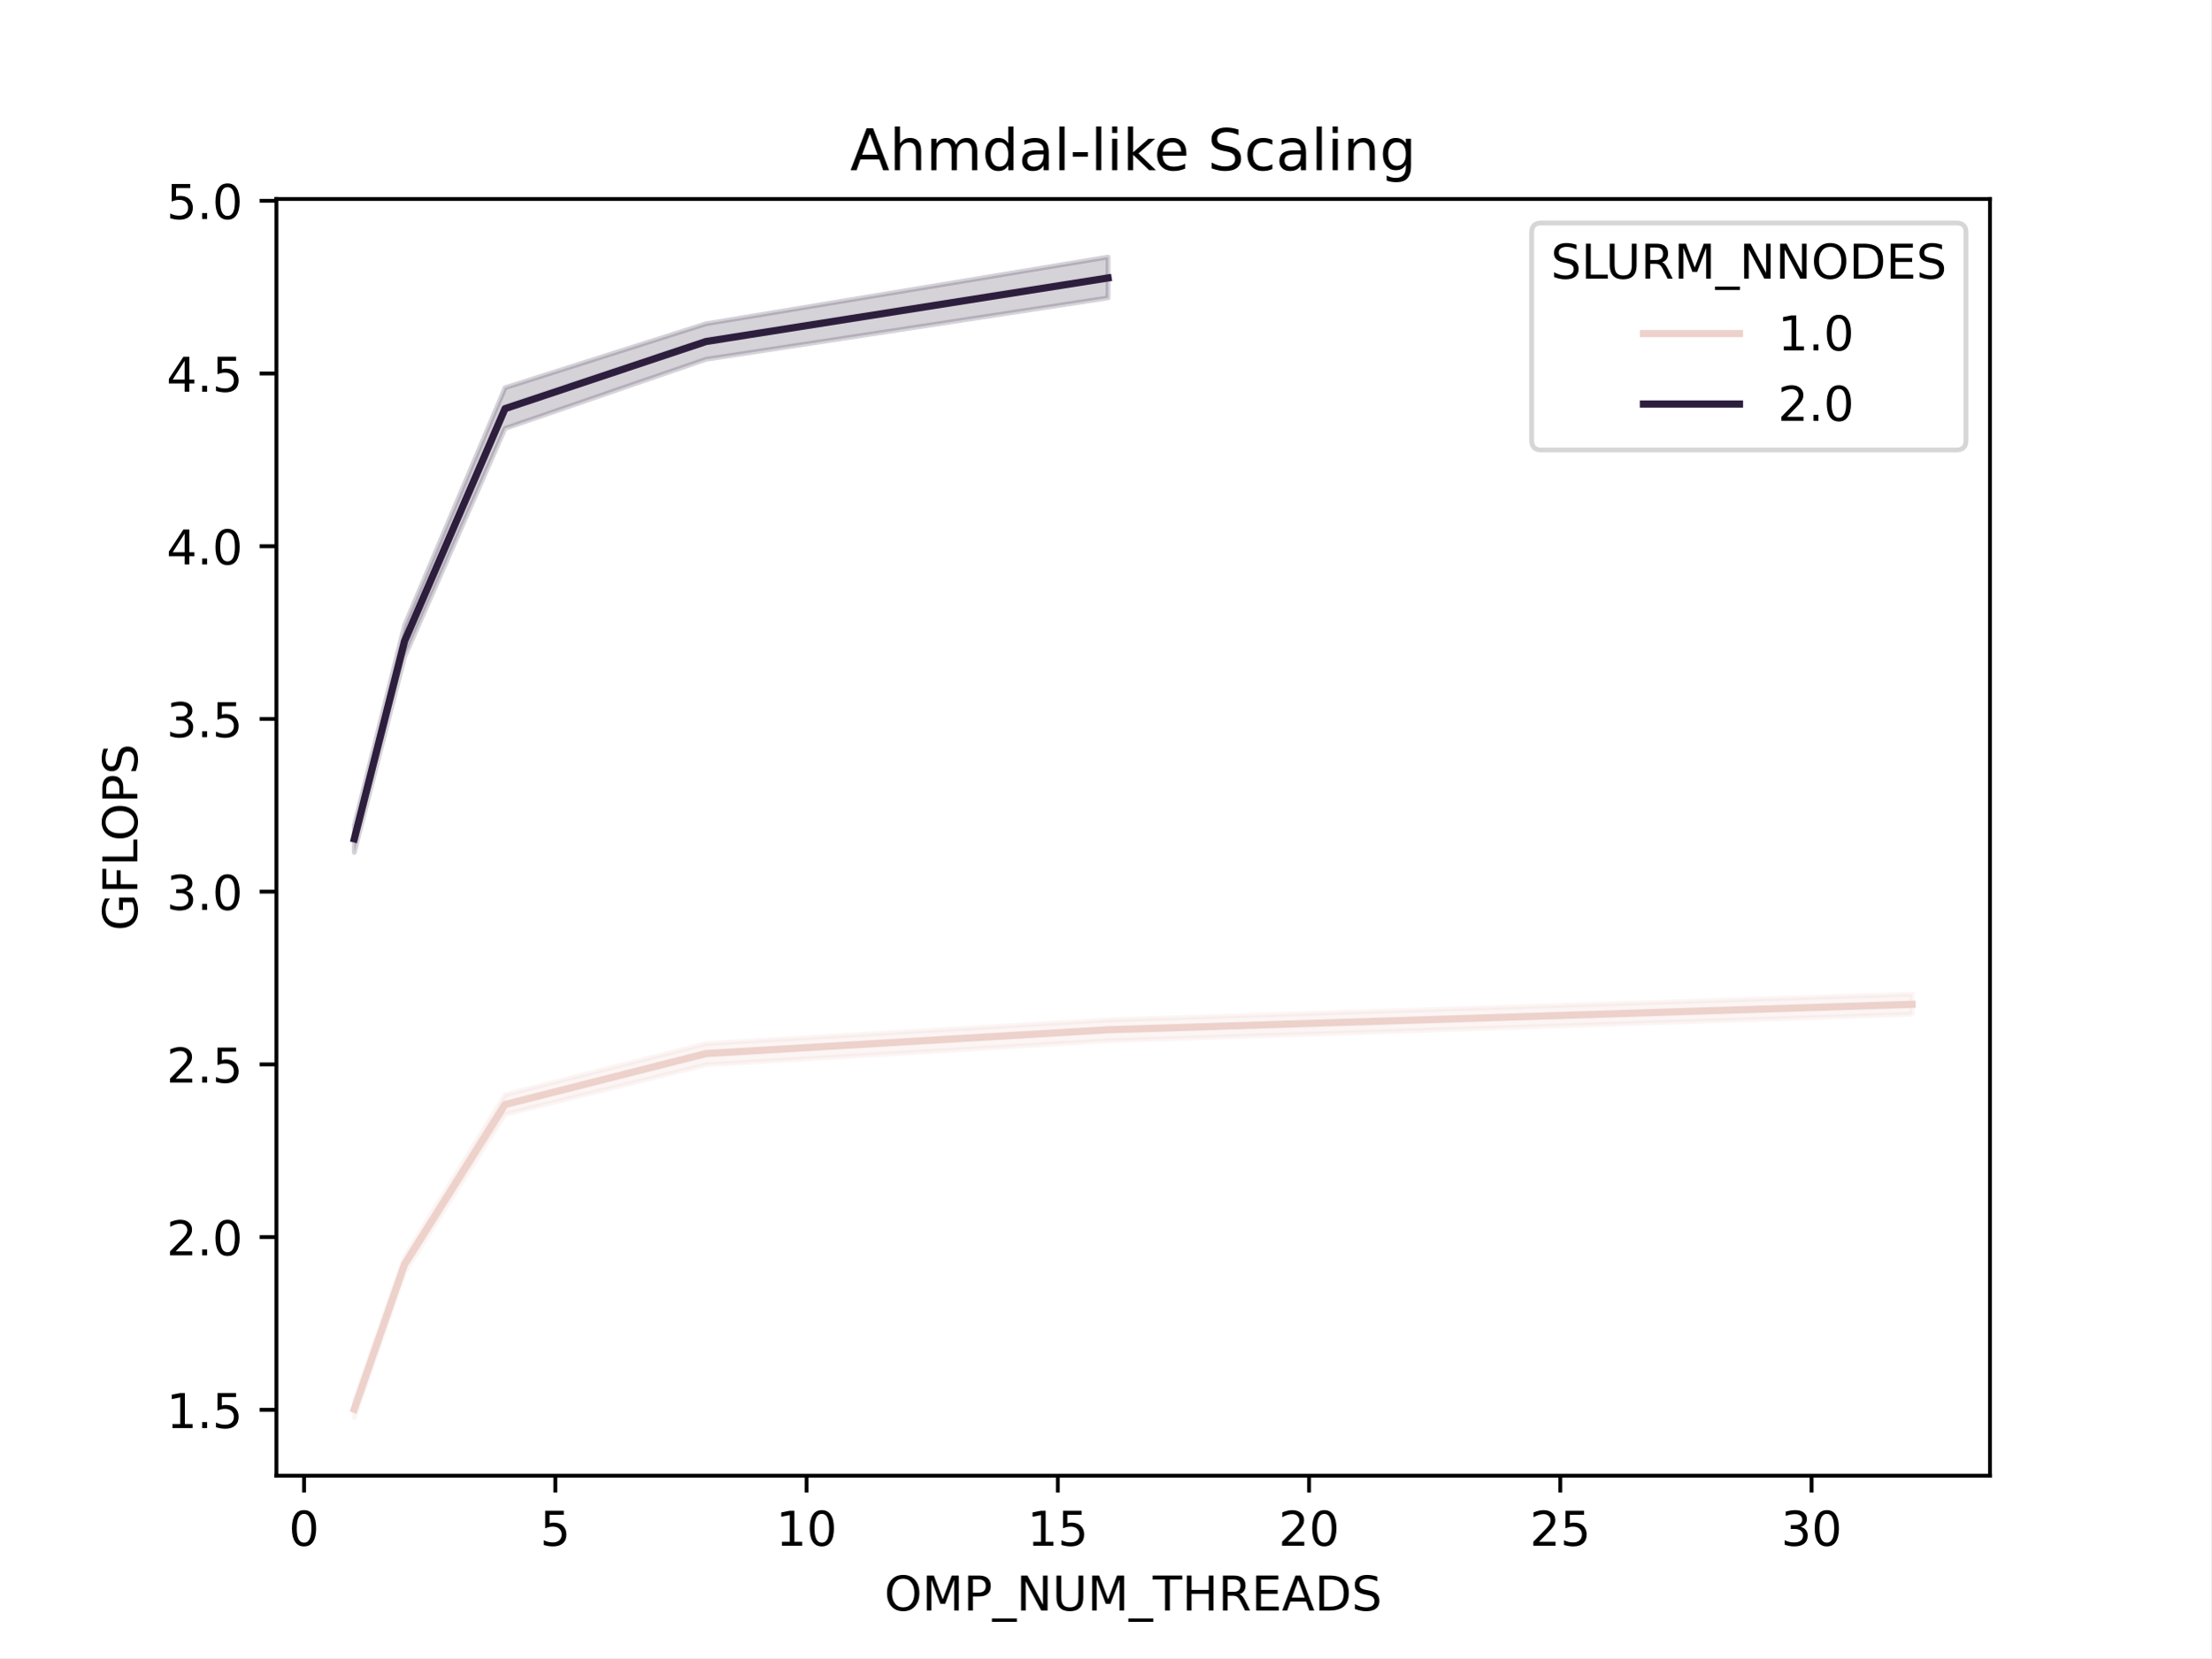
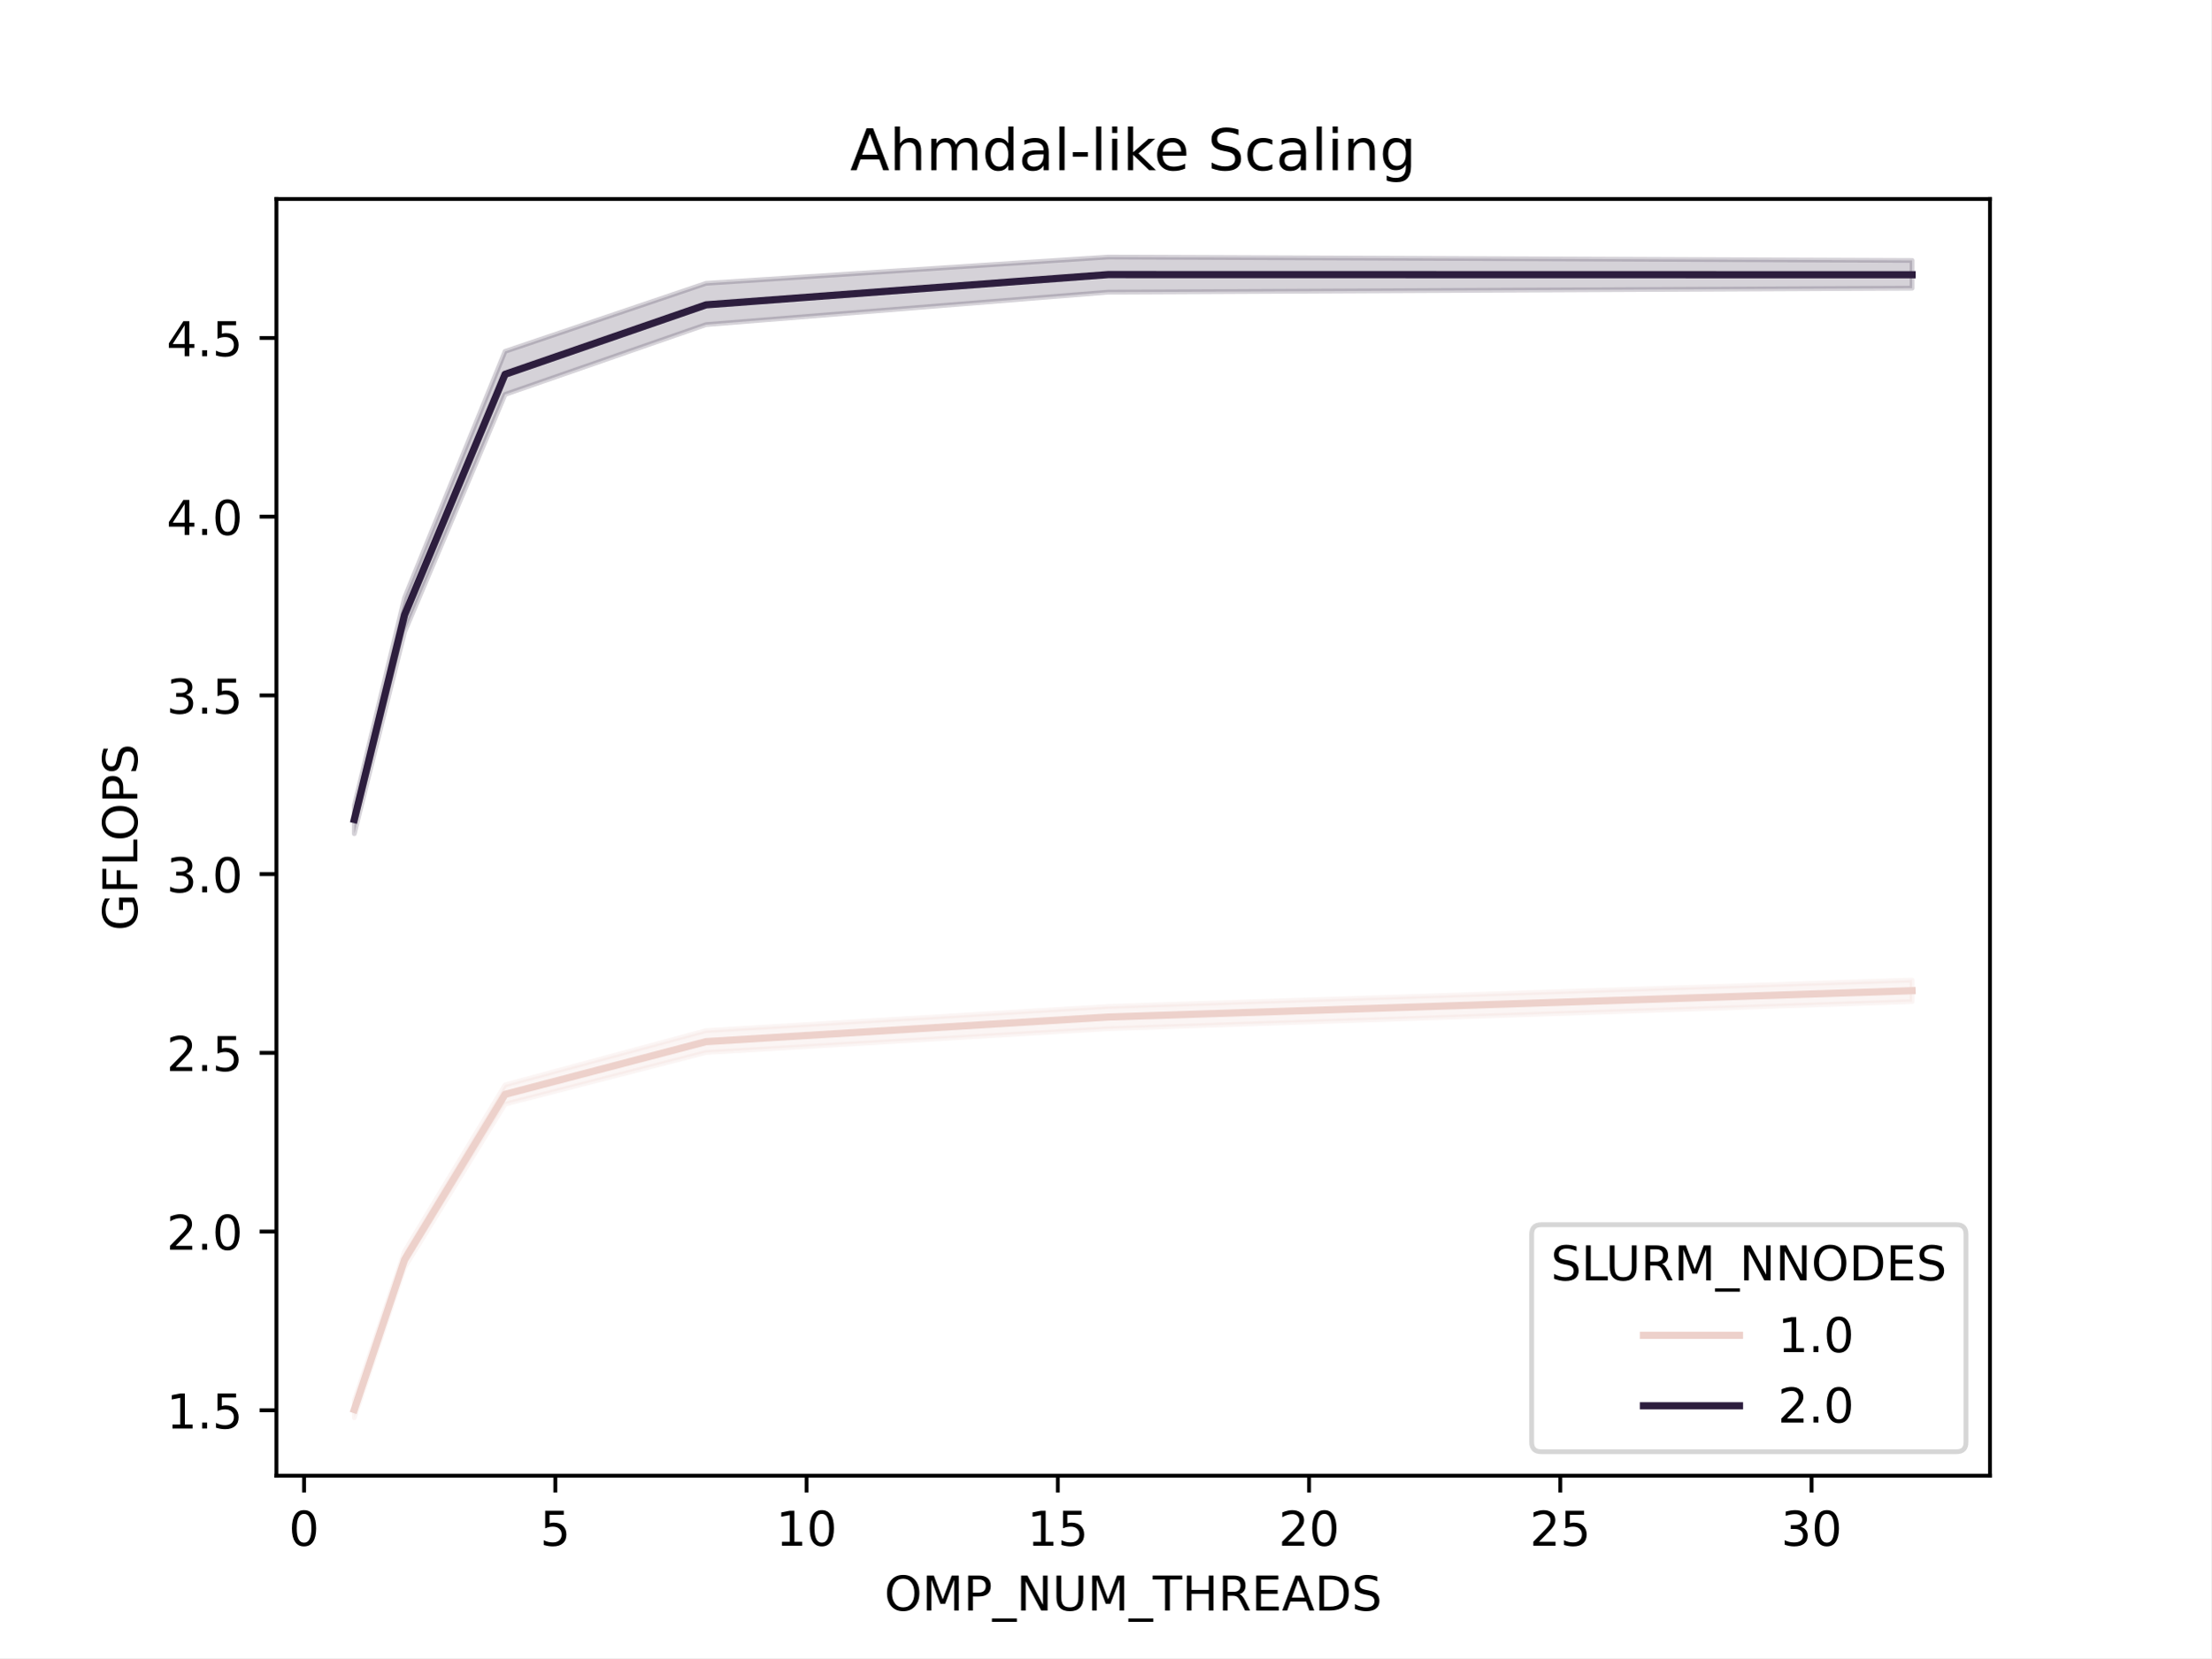
<svg xmlns="http://www.w3.org/2000/svg" xmlns:xlink="http://www.w3.org/1999/xlink" width="460.8pt" height="345.6pt" viewBox="0 0 460.8 345.6" version="1.1">
  <defs>
    <style type="text/css">*{stroke-linejoin: round; stroke-linecap: butt}</style>
  </defs>
  <g id="figure_1">
    <g id="patch_1">
      <path d="M 0 345.6  L 460.8 345.6  L 460.8 0  L 0 0  z " style="fill: #ffffff" />
    </g>
    <g id="axes_1">
      <g id="patch_2">
        <path d="M 57.6 307.584  L 414.72 307.584  L 414.72 41.472  L 57.6 41.472  z " style="fill: #ffffff" />
      </g>
      <g id="PolyCollection_1">
        <defs>
-           <path id="m899eca5a70" d="M 73.833 -53.601  L 73.833 -50.112  L 84.305 -80.397  L 105.251 -113.325  L 147.142 -123.666  L 230.924 -128.673  L 398.487 -134.194  L 398.487 -138.377  L 398.487 -138.377  L 230.924 -133.016  L 147.142 -128.08  L 105.251 -117.434  L 84.305 -83.594  L 73.833 -53.601  z " style="stroke: #edd1cb; stroke-opacity: 0.2" />
+           <path id="m6d33f1a824" d="M 73.833 -53.734  L 73.833 -50.112  L 84.305 -81.391  L 105.251 -115.458  L 147.142 -126.229  L 230.924 -131.183  L 398.487 -136.83  L 398.487 -141.32  L 398.487 -141.32  L 230.924 -135.814  L 147.142 -130.786  L 105.251 -119.469  L 84.305 -84.785  L 73.833 -53.734  z " style="stroke: #edd1cb; stroke-opacity: 0.2" />
        </defs>
-         <g clip-path="url(#p59a9de5981)">
-           <use xlink:href="#m899eca5a70" x="0" y="345.6" style="fill: #edd1cb; fill-opacity: 0.2; stroke: #edd1cb; stroke-opacity: 0.2" />
+         <g clip-path="url(#p20a3431b36)">
+           <use xlink:href="#m6d33f1a824" x="0" y="345.6" style="fill: #edd1cb; fill-opacity: 0.2; stroke: #edd1cb; stroke-opacity: 0.2" />
        </g>
      </g>
      <g id="PolyCollection_2">
        <defs>
-           <path id="m55e31fa6a4" d="M 73.833 -173.578  L 73.833 -167.914  L 84.305 -208.643  L 105.251 -256.308  L 147.142 -270.722  L 230.924 -283.521  L 230.924 -292.032  L 230.924 -292.032  L 147.142 -278.128  L 105.251 -264.792  L 84.305 -215.279  L 73.833 -173.578  z " style="stroke: #2d1e3e; stroke-opacity: 0.2" />
+           <path id="me2ba6544bd" d="M 73.833 -177.681  L 73.833 -171.823  L 84.305 -213.86  L 105.251 -263.394  L 147.142 -277.951  L 230.924 -284.713  L 398.487 -285.539  L 398.487 -291.321  L 398.487 -291.321  L 230.924 -292.032  L 147.142 -286.554  L 105.251 -272.369  L 84.305 -221.007  L 73.833 -177.681  z " style="stroke: #2d1e3e; stroke-opacity: 0.2" />
        </defs>
-         <g clip-path="url(#p59a9de5981)">
-           <use xlink:href="#m55e31fa6a4" x="0" y="345.6" style="fill: #2d1e3e; fill-opacity: 0.2; stroke: #2d1e3e; stroke-opacity: 0.2" />
+         <g clip-path="url(#p20a3431b36)">
+           <use xlink:href="#me2ba6544bd" x="0" y="345.6" style="fill: #2d1e3e; fill-opacity: 0.2; stroke: #2d1e3e; stroke-opacity: 0.2" />
        </g>
      </g>
      <g id="matplotlib.axis_1">
        <g id="xtick_1">
          <g id="line2d_1">
            <defs>
-               <path id="mcaa4f7afcf" d="M 0 0  L 0 3.5  " style="stroke: #000000; stroke-width: 0.8" />
+               <path id="m725adbb4b9" d="M 0 0  L 0 3.5  " style="stroke: #000000; stroke-width: 0.8" />
            </defs>
            <g>
-               <use xlink:href="#mcaa4f7afcf" x="63.36" y="307.584" style="stroke: #000000; stroke-width: 0.8" />
+               <use xlink:href="#m725adbb4b9" x="63.36" y="307.584" style="stroke: #000000; stroke-width: 0.8" />
            </g>
          </g>
          <g id="text_1">
            <g transform="translate(60.17875 322.1824)scale(0.1 -0.1)">
              <defs>
                <path id="DejaVuSans-30" d="M 2034 4250  Q 1547 4250 1301 3770  Q 1056 3291 1056 2328  Q 1056 1369 1301 889  Q 1547 409 2034 409  Q 2525 409 2770 889  Q 3016 1369 3016 2328  Q 3016 3291 2770 3770  Q 2525 4250 2034 4250  z M 2034 4750  Q 2819 4750 3233 4129  Q 3647 3509 3647 2328  Q 3647 1150 3233 529  Q 2819 -91 2034 -91  Q 1250 -91 836 529  Q 422 1150 422 2328  Q 422 3509 836 4129  Q 1250 4750 2034 4750  z " transform="scale(0.015625)" />
              </defs>
              <use xlink:href="#DejaVuSans-30" />
            </g>
          </g>
        </g>
        <g id="xtick_2">
          <g id="line2d_2">
            <g>
-               <use xlink:href="#mcaa4f7afcf" x="115.724" y="307.584" style="stroke: #000000; stroke-width: 0.8" />
+               <use xlink:href="#m725adbb4b9" x="115.724" y="307.584" style="stroke: #000000; stroke-width: 0.8" />
            </g>
          </g>
          <g id="text_2">
            <g transform="translate(112.5424 322.1824)scale(0.1 -0.1)">
              <defs>
                <path id="DejaVuSans-35" d="M 691 4666  L 3169 4666  L 3169 4134  L 1269 4134  L 1269 2991  Q 1406 3038 1543 3061  Q 1681 3084 1819 3084  Q 2600 3084 3056 2656  Q 3513 2228 3513 1497  Q 3513 744 3044 326  Q 2575 -91 1722 -91  Q 1428 -91 1123 -41  Q 819 9 494 109  L 494 744  Q 775 591 1075 516  Q 1375 441 1709 441  Q 2250 441 2565 725  Q 2881 1009 2881 1497  Q 2881 1984 2565 2268  Q 2250 2553 1709 2553  Q 1456 2553 1204 2497  Q 953 2441 691 2322  L 691 4666  z " transform="scale(0.015625)" />
              </defs>
              <use xlink:href="#DejaVuSans-35" />
            </g>
          </g>
        </g>
        <g id="xtick_3">
          <g id="line2d_3">
            <g>
-               <use xlink:href="#mcaa4f7afcf" x="168.087" y="307.584" style="stroke: #000000; stroke-width: 0.8" />
+               <use xlink:href="#m725adbb4b9" x="168.087" y="307.584" style="stroke: #000000; stroke-width: 0.8" />
            </g>
          </g>
          <g id="text_3">
            <g transform="translate(161.7248 322.1824)scale(0.1 -0.1)">
              <defs>
                <path id="DejaVuSans-31" d="M 794 531  L 1825 531  L 1825 4091  L 703 3866  L 703 4441  L 1819 4666  L 2450 4666  L 2450 531  L 3481 531  L 3481 0  L 794 0  L 794 531  z " transform="scale(0.015625)" />
              </defs>
              <use xlink:href="#DejaVuSans-31" />
              <use xlink:href="#DejaVuSans-30" x="63.623" />
            </g>
          </g>
        </g>
        <g id="xtick_4">
          <g id="line2d_4">
            <g>
-               <use xlink:href="#mcaa4f7afcf" x="220.451" y="307.584" style="stroke: #000000; stroke-width: 0.8" />
+               <use xlink:href="#m725adbb4b9" x="220.451" y="307.584" style="stroke: #000000; stroke-width: 0.8" />
            </g>
          </g>
          <g id="text_4">
            <g transform="translate(214.0884 322.1824)scale(0.1 -0.1)">
              <use xlink:href="#DejaVuSans-31" />
              <use xlink:href="#DejaVuSans-35" x="63.623" />
            </g>
          </g>
        </g>
        <g id="xtick_5">
          <g id="line2d_5">
            <g>
-               <use xlink:href="#mcaa4f7afcf" x="272.815" y="307.584" style="stroke: #000000; stroke-width: 0.8" />
+               <use xlink:href="#m725adbb4b9" x="272.815" y="307.584" style="stroke: #000000; stroke-width: 0.8" />
            </g>
          </g>
          <g id="text_5">
            <g transform="translate(266.452 322.1824)scale(0.1 -0.1)">
              <defs>
                <path id="DejaVuSans-32" d="M 1228 531  L 3431 531  L 3431 0  L 469 0  L 469 531  Q 828 903 1448 1529  Q 2069 2156 2228 2338  Q 2531 2678 2651 2914  Q 2772 3150 2772 3378  Q 2772 3750 2511 3984  Q 2250 4219 1831 4219  Q 1534 4219 1204 4116  Q 875 4013 500 3803  L 500 4441  Q 881 4594 1212 4672  Q 1544 4750 1819 4750  Q 2544 4750 2975 4387  Q 3406 4025 3406 3419  Q 3406 3131 3298 2873  Q 3191 2616 2906 2266  Q 2828 2175 2409 1742  Q 1991 1309 1228 531  z " transform="scale(0.015625)" />
              </defs>
              <use xlink:href="#DejaVuSans-32" />
              <use xlink:href="#DejaVuSans-30" x="63.623" />
            </g>
          </g>
        </g>
        <g id="xtick_6">
          <g id="line2d_6">
            <g>
-               <use xlink:href="#mcaa4f7afcf" x="325.178" y="307.584" style="stroke: #000000; stroke-width: 0.8" />
+               <use xlink:href="#m725adbb4b9" x="325.178" y="307.584" style="stroke: #000000; stroke-width: 0.8" />
            </g>
          </g>
          <g id="text_6">
            <g transform="translate(318.8157 322.1824)scale(0.1 -0.1)">
              <use xlink:href="#DejaVuSans-32" />
              <use xlink:href="#DejaVuSans-35" x="63.623" />
            </g>
          </g>
        </g>
        <g id="xtick_7">
          <g id="line2d_7">
            <g>
-               <use xlink:href="#mcaa4f7afcf" x="377.542" y="307.584" style="stroke: #000000; stroke-width: 0.8" />
+               <use xlink:href="#m725adbb4b9" x="377.542" y="307.584" style="stroke: #000000; stroke-width: 0.8" />
            </g>
          </g>
          <g id="text_7">
            <g transform="translate(371.1793 322.1824)scale(0.1 -0.1)">
              <defs>
                <path id="DejaVuSans-33" d="M 2597 2516  Q 3050 2419 3304 2112  Q 3559 1806 3559 1356  Q 3559 666 3084 287  Q 2609 -91 1734 -91  Q 1441 -91 1130 -33  Q 819 25 488 141  L 488 750  Q 750 597 1062 519  Q 1375 441 1716 441  Q 2309 441 2620 675  Q 2931 909 2931 1356  Q 2931 1769 2642 2001  Q 2353 2234 1838 2234  L 1294 2234  L 1294 2753  L 1863 2753  Q 2328 2753 2575 2939  Q 2822 3125 2822 3475  Q 2822 3834 2567 4026  Q 2313 4219 1838 4219  Q 1578 4219 1281 4162  Q 984 4106 628 3988  L 628 4550  Q 988 4650 1302 4700  Q 1616 4750 1894 4750  Q 2613 4750 3031 4423  Q 3450 4097 3450 3541  Q 3450 3153 3228 2886  Q 3006 2619 2597 2516  z " transform="scale(0.015625)" />
              </defs>
              <use xlink:href="#DejaVuSans-33" />
              <use xlink:href="#DejaVuSans-30" x="63.623" />
            </g>
          </g>
        </g>
        <g id="text_8">
          <g transform="translate(184.2889 335.684)scale(0.1 -0.1)">
            <defs>
              <path id="DejaVuSans-4f" d="M 2522 4238  Q 1834 4238 1429 3725  Q 1025 3213 1025 2328  Q 1025 1447 1429 934  Q 1834 422 2522 422  Q 3209 422 3611 934  Q 4013 1447 4013 2328  Q 4013 3213 3611 3725  Q 3209 4238 2522 4238  z M 2522 4750  Q 3503 4750 4090 4092  Q 4678 3434 4678 2328  Q 4678 1225 4090 567  Q 3503 -91 2522 -91  Q 1538 -91 948 565  Q 359 1222 359 2328  Q 359 3434 948 4092  Q 1538 4750 2522 4750  z " transform="scale(0.015625)" />
              <path id="DejaVuSans-4d" d="M 628 4666  L 1569 4666  L 2759 1491  L 3956 4666  L 4897 4666  L 4897 0  L 4281 0  L 4281 4097  L 3078 897  L 2444 897  L 1241 4097  L 1241 0  L 628 0  L 628 4666  z " transform="scale(0.015625)" />
              <path id="DejaVuSans-50" d="M 1259 4147  L 1259 2394  L 2053 2394  Q 2494 2394 2734 2622  Q 2975 2850 2975 3272  Q 2975 3691 2734 3919  Q 2494 4147 2053 4147  L 1259 4147  z M 628 4666  L 2053 4666  Q 2838 4666 3239 4311  Q 3641 3956 3641 3272  Q 3641 2581 3239 2228  Q 2838 1875 2053 1875  L 1259 1875  L 1259 0  L 628 0  L 628 4666  z " transform="scale(0.015625)" />
              <path id="DejaVuSans-5f" d="M 3263 -1063  L 3263 -1509  L -63 -1509  L -63 -1063  L 3263 -1063  z " transform="scale(0.015625)" />
              <path id="DejaVuSans-4e" d="M 628 4666  L 1478 4666  L 3547 763  L 3547 4666  L 4159 4666  L 4159 0  L 3309 0  L 1241 3903  L 1241 0  L 628 0  L 628 4666  z " transform="scale(0.015625)" />
              <path id="DejaVuSans-55" d="M 556 4666  L 1191 4666  L 1191 1831  Q 1191 1081 1462 751  Q 1734 422 2344 422  Q 2950 422 3222 751  Q 3494 1081 3494 1831  L 3494 4666  L 4128 4666  L 4128 1753  Q 4128 841 3676 375  Q 3225 -91 2344 -91  Q 1459 -91 1007 375  Q 556 841 556 1753  L 556 4666  z " transform="scale(0.015625)" />
              <path id="DejaVuSans-54" d="M -19 4666  L 3928 4666  L 3928 4134  L 2272 4134  L 2272 0  L 1638 0  L 1638 4134  L -19 4134  L -19 4666  z " transform="scale(0.015625)" />
              <path id="DejaVuSans-48" d="M 628 4666  L 1259 4666  L 1259 2753  L 3553 2753  L 3553 4666  L 4184 4666  L 4184 0  L 3553 0  L 3553 2222  L 1259 2222  L 1259 0  L 628 0  L 628 4666  z " transform="scale(0.015625)" />
              <path id="DejaVuSans-52" d="M 2841 2188  Q 3044 2119 3236 1894  Q 3428 1669 3622 1275  L 4263 0  L 3584 0  L 2988 1197  Q 2756 1666 2539 1819  Q 2322 1972 1947 1972  L 1259 1972  L 1259 0  L 628 0  L 628 4666  L 2053 4666  Q 2853 4666 3247 4331  Q 3641 3997 3641 3322  Q 3641 2881 3436 2590  Q 3231 2300 2841 2188  z M 1259 4147  L 1259 2491  L 2053 2491  Q 2509 2491 2742 2702  Q 2975 2913 2975 3322  Q 2975 3731 2742 3939  Q 2509 4147 2053 4147  L 1259 4147  z " transform="scale(0.015625)" />
              <path id="DejaVuSans-45" d="M 628 4666  L 3578 4666  L 3578 4134  L 1259 4134  L 1259 2753  L 3481 2753  L 3481 2222  L 1259 2222  L 1259 531  L 3634 531  L 3634 0  L 628 0  L 628 4666  z " transform="scale(0.015625)" />
              <path id="DejaVuSans-41" d="M 2188 4044  L 1331 1722  L 3047 1722  L 2188 4044  z M 1831 4666  L 2547 4666  L 4325 0  L 3669 0  L 3244 1197  L 1141 1197  L 716 0  L 50 0  L 1831 4666  z " transform="scale(0.015625)" />
              <path id="DejaVuSans-44" d="M 1259 4147  L 1259 519  L 2022 519  Q 2988 519 3436 956  Q 3884 1394 3884 2338  Q 3884 3275 3436 3711  Q 2988 4147 2022 4147  L 1259 4147  z M 628 4666  L 1925 4666  Q 3281 4666 3915 4102  Q 4550 3538 4550 2338  Q 4550 1131 3912 565  Q 3275 0 1925 0  L 628 0  L 628 4666  z " transform="scale(0.015625)" />
              <path id="DejaVuSans-53" d="M 3425 4513  L 3425 3897  Q 3066 4069 2747 4153  Q 2428 4238 2131 4238  Q 1616 4238 1336 4038  Q 1056 3838 1056 3469  Q 1056 3159 1242 3001  Q 1428 2844 1947 2747  L 2328 2669  Q 3034 2534 3370 2195  Q 3706 1856 3706 1288  Q 3706 609 3251 259  Q 2797 -91 1919 -91  Q 1588 -91 1214 -16  Q 841 59 441 206  L 441 856  Q 825 641 1194 531  Q 1563 422 1919 422  Q 2459 422 2753 634  Q 3047 847 3047 1241  Q 3047 1584 2836 1778  Q 2625 1972 2144 2069  L 1759 2144  Q 1053 2284 737 2584  Q 422 2884 422 3419  Q 422 4038 858 4394  Q 1294 4750 2059 4750  Q 2388 4750 2728 4690  Q 3069 4631 3425 4513  z " transform="scale(0.015625)" />
            </defs>
            <use xlink:href="#DejaVuSans-4f" />
            <use xlink:href="#DejaVuSans-4d" x="78.711" />
            <use xlink:href="#DejaVuSans-50" x="164.99" />
            <use xlink:href="#DejaVuSans-5f" x="225.293" />
            <use xlink:href="#DejaVuSans-4e" x="275.293" />
            <use xlink:href="#DejaVuSans-55" x="350.098" />
            <use xlink:href="#DejaVuSans-4d" x="423.291" />
            <use xlink:href="#DejaVuSans-5f" x="509.57" />
            <use xlink:href="#DejaVuSans-54" x="559.57" />
            <use xlink:href="#DejaVuSans-48" x="620.654" />
            <use xlink:href="#DejaVuSans-52" x="695.85" />
            <use xlink:href="#DejaVuSans-45" x="765.332" />
            <use xlink:href="#DejaVuSans-41" x="828.516" />
            <use xlink:href="#DejaVuSans-44" x="896.924" />
            <use xlink:href="#DejaVuSans-53" x="973.926" />
          </g>
        </g>
      </g>
      <g id="matplotlib.axis_2">
        <g id="ytick_1">
          <g id="line2d_8">
            <defs>
-               <path id="mf8958b65fb" d="M 0 0  L -3.5 0  " style="stroke: #000000; stroke-width: 0.8" />
+               <path id="m58529f2b13" d="M 0 0  L -3.5 0  " style="stroke: #000000; stroke-width: 0.8" />
            </defs>
            <g>
-               <use xlink:href="#mf8958b65fb" x="57.6" y="293.854" style="stroke: #000000; stroke-width: 0.8" />
+               <use xlink:href="#m58529f2b13" x="57.6" y="293.948" style="stroke: #000000; stroke-width: 0.8" />
            </g>
          </g>
          <g id="text_9">
-             <g transform="translate(34.69687 297.6531)scale(0.1 -0.1)">
+             <g transform="translate(34.69687 297.7475)scale(0.1 -0.1)">
              <defs>
                <path id="DejaVuSans-2e" d="M 684 794  L 1344 794  L 1344 0  L 684 0  L 684 794  z " transform="scale(0.015625)" />
              </defs>
              <use xlink:href="#DejaVuSans-31" />
              <use xlink:href="#DejaVuSans-2e" x="63.623" />
              <use xlink:href="#DejaVuSans-35" x="95.41" />
            </g>
          </g>
        </g>
        <g id="ytick_2">
          <g id="line2d_9">
            <g>
-               <use xlink:href="#mf8958b65fb" x="57.6" y="257.852" style="stroke: #000000; stroke-width: 0.8" />
+               <use xlink:href="#m58529f2b13" x="57.6" y="256.696" style="stroke: #000000; stroke-width: 0.8" />
            </g>
          </g>
          <g id="text_10">
-             <g transform="translate(34.69687 261.6516)scale(0.1 -0.1)">
+             <g transform="translate(34.69687 260.4955)scale(0.1 -0.1)">
              <use xlink:href="#DejaVuSans-32" />
              <use xlink:href="#DejaVuSans-2e" x="63.623" />
              <use xlink:href="#DejaVuSans-30" x="95.41" />
            </g>
          </g>
        </g>
        <g id="ytick_3">
          <g id="line2d_10">
            <g>
-               <use xlink:href="#mf8958b65fb" x="57.6" y="221.851" style="stroke: #000000; stroke-width: 0.8" />
+               <use xlink:href="#m58529f2b13" x="57.6" y="219.444" style="stroke: #000000; stroke-width: 0.8" />
            </g>
          </g>
          <g id="text_11">
-             <g transform="translate(34.69687 225.6501)scale(0.1 -0.1)">
+             <g transform="translate(34.69687 223.2436)scale(0.1 -0.1)">
              <use xlink:href="#DejaVuSans-32" />
              <use xlink:href="#DejaVuSans-2e" x="63.623" />
              <use xlink:href="#DejaVuSans-35" x="95.41" />
            </g>
          </g>
        </g>
        <g id="ytick_4">
          <g id="line2d_11">
            <g>
-               <use xlink:href="#mf8958b65fb" x="57.6" y="185.849" style="stroke: #000000; stroke-width: 0.8" />
+               <use xlink:href="#m58529f2b13" x="57.6" y="182.192" style="stroke: #000000; stroke-width: 0.8" />
            </g>
          </g>
          <g id="text_12">
-             <g transform="translate(34.69687 189.6486)scale(0.1 -0.1)">
+             <g transform="translate(34.69687 185.9916)scale(0.1 -0.1)">
              <use xlink:href="#DejaVuSans-33" />
              <use xlink:href="#DejaVuSans-2e" x="63.623" />
              <use xlink:href="#DejaVuSans-30" x="95.41" />
            </g>
          </g>
        </g>
        <g id="ytick_5">
          <g id="line2d_12">
            <g>
-               <use xlink:href="#mf8958b65fb" x="57.6" y="149.848" style="stroke: #000000; stroke-width: 0.8" />
+               <use xlink:href="#m58529f2b13" x="57.6" y="144.94" style="stroke: #000000; stroke-width: 0.8" />
            </g>
          </g>
          <g id="text_13">
-             <g transform="translate(34.69687 153.6472)scale(0.1 -0.1)">
+             <g transform="translate(34.69687 148.7397)scale(0.1 -0.1)">
              <use xlink:href="#DejaVuSans-33" />
              <use xlink:href="#DejaVuSans-2e" x="63.623" />
              <use xlink:href="#DejaVuSans-35" x="95.41" />
            </g>
          </g>
        </g>
        <g id="ytick_6">
          <g id="line2d_13">
            <g>
-               <use xlink:href="#mf8958b65fb" x="57.6" y="113.846" style="stroke: #000000; stroke-width: 0.8" />
+               <use xlink:href="#m58529f2b13" x="57.6" y="107.688" style="stroke: #000000; stroke-width: 0.8" />
            </g>
          </g>
          <g id="text_14">
-             <g transform="translate(34.69687 117.6457)scale(0.1 -0.1)">
+             <g transform="translate(34.69687 111.4877)scale(0.1 -0.1)">
              <defs>
                <path id="DejaVuSans-34" d="M 2419 4116  L 825 1625  L 2419 1625  L 2419 4116  z M 2253 4666  L 3047 4666  L 3047 1625  L 3713 1625  L 3713 1100  L 3047 1100  L 3047 0  L 2419 0  L 2419 1100  L 313 1100  L 313 1709  L 2253 4666  z " transform="scale(0.015625)" />
              </defs>
              <use xlink:href="#DejaVuSans-34" />
              <use xlink:href="#DejaVuSans-2e" x="63.623" />
              <use xlink:href="#DejaVuSans-30" x="95.41" />
            </g>
          </g>
        </g>
        <g id="ytick_7">
          <g id="line2d_14">
            <g>
-               <use xlink:href="#mf8958b65fb" x="57.6" y="77.845" style="stroke: #000000; stroke-width: 0.8" />
+               <use xlink:href="#m58529f2b13" x="57.6" y="70.437" style="stroke: #000000; stroke-width: 0.8" />
            </g>
          </g>
          <g id="text_15">
-             <g transform="translate(34.69687 81.6442)scale(0.1 -0.1)">
+             <g transform="translate(34.69687 74.23576)scale(0.1 -0.1)">
              <use xlink:href="#DejaVuSans-34" />
              <use xlink:href="#DejaVuSans-2e" x="63.623" />
              <use xlink:href="#DejaVuSans-35" x="95.41" />
            </g>
          </g>
        </g>
-         <g id="ytick_8">
-           <g id="line2d_15">
-             <g>
-               <use xlink:href="#mf8958b65fb" x="57.6" y="41.843" style="stroke: #000000; stroke-width: 0.8" />
-             </g>
-           </g>
-           <g id="text_16">
-             <g transform="translate(34.69687 45.64272)scale(0.1 -0.1)">
-               <use xlink:href="#DejaVuSans-35" />
-               <use xlink:href="#DejaVuSans-2e" x="63.623" />
-               <use xlink:href="#DejaVuSans-30" x="95.41" />
-             </g>
-           </g>
-         </g>
-         <g id="text_17">
+         <g id="text_16">
          <g transform="translate(28.61719 194.0077)rotate(-90)scale(0.1 -0.1)">
            <defs>
              <path id="DejaVuSans-47" d="M 3809 666  L 3809 1919  L 2778 1919  L 2778 2438  L 4434 2438  L 4434 434  Q 4069 175 3628 42  Q 3188 -91 2688 -91  Q 1594 -91 976 548  Q 359 1188 359 2328  Q 359 3472 976 4111  Q 1594 4750 2688 4750  Q 3144 4750 3555 4637  Q 3966 4525 4313 4306  L 4313 3634  Q 3963 3931 3569 4081  Q 3175 4231 2741 4231  Q 1884 4231 1454 3753  Q 1025 3275 1025 2328  Q 1025 1384 1454 906  Q 1884 428 2741 428  Q 3075 428 3337 486  Q 3600 544 3809 666  z " transform="scale(0.015625)" />
              <path id="DejaVuSans-46" d="M 628 4666  L 3309 4666  L 3309 4134  L 1259 4134  L 1259 2759  L 3109 2759  L 3109 2228  L 1259 2228  L 1259 0  L 628 0  L 628 4666  z " transform="scale(0.015625)" />
              <path id="DejaVuSans-4c" d="M 628 4666  L 1259 4666  L 1259 531  L 3531 531  L 3531 0  L 628 0  L 628 4666  z " transform="scale(0.015625)" />
            </defs>
            <use xlink:href="#DejaVuSans-47" />
            <use xlink:href="#DejaVuSans-46" x="77.49" />
            <use xlink:href="#DejaVuSans-4c" x="135.01" />
            <use xlink:href="#DejaVuSans-4f" x="187.098" />
            <use xlink:href="#DejaVuSans-50" x="265.809" />
            <use xlink:href="#DejaVuSans-53" x="326.111" />
          </g>
        </g>
      </g>
+       <g id="line2d_15">
+         <path d="M 73.833 293.798  L 84.305 262.564  L 105.251 228.1  L 147.142 217.11  L 230.924 211.982  L 398.487 206.494  " clip-path="url(#p20a3431b36)" style="fill: none; stroke: #edd1cb; stroke-width: 1.5; stroke-linecap: square" />
+       </g>
      <g id="line2d_16">
-         <path d="M 73.833 293.708  L 84.305 263.523  L 105.251 230.216  L 147.142 219.594  L 230.924 214.639  L 398.487 209.335  " clip-path="url(#p59a9de5981)" style="fill: none; stroke: #edd1cb; stroke-width: 1.5; stroke-linecap: square" />
-       </g>
-       <g id="line2d_17">
-         <path d="M 73.833 174.844  L 84.305 133.642  L 105.251 85.168  L 147.142 71.175  L 230.924 57.928  " clip-path="url(#p59a9de5981)" style="fill: none; stroke: #2d1e3e; stroke-width: 1.5; stroke-linecap: square" />
-       </g>
+         <path d="M 73.833 170.804  L 84.305 128.172  L 105.251 78.014  L 147.142 63.535  L 230.924 57.23  L 398.487 57.265  " clip-path="url(#p20a3431b36)" style="fill: none; stroke: #2d1e3e; stroke-width: 1.5; stroke-linecap: square" />
+       </g>
+       <g id="line2d_17" />
      <g id="line2d_18" />
-       <g id="line2d_19" />
      <g id="patch_3">
        <path d="M 57.6 307.584  L 57.6 41.472  " style="fill: none; stroke: #000000; stroke-width: 0.8; stroke-linejoin: miter; stroke-linecap: square" />
      </g>
      <g id="patch_4">
        <path d="M 414.72 307.584  L 414.72 41.472  " style="fill: none; stroke: #000000; stroke-width: 0.8; stroke-linejoin: miter; stroke-linecap: square" />
      </g>
      <g id="patch_5">
        <path d="M 57.6 307.584  L 414.72 307.584  " style="fill: none; stroke: #000000; stroke-width: 0.8; stroke-linejoin: miter; stroke-linecap: square" />
      </g>
      <g id="patch_6">
        <path d="M 57.6 41.472  L 414.72 41.472  " style="fill: none; stroke: #000000; stroke-width: 0.8; stroke-linejoin: miter; stroke-linecap: square" />
      </g>
-       <g id="text_18">
+       <g id="text_17">
        <g transform="translate(177.1716 35.472)scale(0.12 -0.12)">
          <defs>
            <path id="DejaVuSans-68" d="M 3513 2113  L 3513 0  L 2938 0  L 2938 2094  Q 2938 2591 2744 2837  Q 2550 3084 2163 3084  Q 1697 3084 1428 2787  Q 1159 2491 1159 1978  L 1159 0  L 581 0  L 581 4863  L 1159 4863  L 1159 2956  Q 1366 3272 1645 3428  Q 1925 3584 2291 3584  Q 2894 3584 3203 3211  Q 3513 2838 3513 2113  z " transform="scale(0.015625)" />
            <path id="DejaVuSans-6d" d="M 3328 2828  Q 3544 3216 3844 3400  Q 4144 3584 4550 3584  Q 5097 3584 5394 3201  Q 5691 2819 5691 2113  L 5691 0  L 5113 0  L 5113 2094  Q 5113 2597 4934 2840  Q 4756 3084 4391 3084  Q 3944 3084 3684 2787  Q 3425 2491 3425 1978  L 3425 0  L 2847 0  L 2847 2094  Q 2847 2600 2669 2842  Q 2491 3084 2119 3084  Q 1678 3084 1418 2786  Q 1159 2488 1159 1978  L 1159 0  L 581 0  L 581 3500  L 1159 3500  L 1159 2956  Q 1356 3278 1631 3431  Q 1906 3584 2284 3584  Q 2666 3584 2933 3390  Q 3200 3197 3328 2828  z " transform="scale(0.015625)" />
            <path id="DejaVuSans-64" d="M 2906 2969  L 2906 4863  L 3481 4863  L 3481 0  L 2906 0  L 2906 525  Q 2725 213 2448 61  Q 2172 -91 1784 -91  Q 1150 -91 751 415  Q 353 922 353 1747  Q 353 2572 751 3078  Q 1150 3584 1784 3584  Q 2172 3584 2448 3432  Q 2725 3281 2906 2969  z M 947 1747  Q 947 1113 1208 752  Q 1469 391 1925 391  Q 2381 391 2643 752  Q 2906 1113 2906 1747  Q 2906 2381 2643 2742  Q 2381 3103 1925 3103  Q 1469 3103 1208 2742  Q 947 2381 947 1747  z " transform="scale(0.015625)" />
            <path id="DejaVuSans-61" d="M 2194 1759  Q 1497 1759 1228 1600  Q 959 1441 959 1056  Q 959 750 1161 570  Q 1363 391 1709 391  Q 2188 391 2477 730  Q 2766 1069 2766 1631  L 2766 1759  L 2194 1759  z M 3341 1997  L 3341 0  L 2766 0  L 2766 531  Q 2569 213 2275 61  Q 1981 -91 1556 -91  Q 1019 -91 701 211  Q 384 513 384 1019  Q 384 1609 779 1909  Q 1175 2209 1959 2209  L 2766 2209  L 2766 2266  Q 2766 2663 2505 2880  Q 2244 3097 1772 3097  Q 1472 3097 1187 3025  Q 903 2953 641 2809  L 641 3341  Q 956 3463 1253 3523  Q 1550 3584 1831 3584  Q 2591 3584 2966 3190  Q 3341 2797 3341 1997  z " transform="scale(0.015625)" />
            <path id="DejaVuSans-6c" d="M 603 4863  L 1178 4863  L 1178 0  L 603 0  L 603 4863  z " transform="scale(0.015625)" />
            <path id="DejaVuSans-2d" d="M 313 2009  L 1997 2009  L 1997 1497  L 313 1497  L 313 2009  z " transform="scale(0.015625)" />
            <path id="DejaVuSans-69" d="M 603 3500  L 1178 3500  L 1178 0  L 603 0  L 603 3500  z M 603 4863  L 1178 4863  L 1178 4134  L 603 4134  L 603 4863  z " transform="scale(0.015625)" />
            <path id="DejaVuSans-6b" d="M 581 4863  L 1159 4863  L 1159 1991  L 2875 3500  L 3609 3500  L 1753 1863  L 3688 0  L 2938 0  L 1159 1709  L 1159 0  L 581 0  L 581 4863  z " transform="scale(0.015625)" />
            <path id="DejaVuSans-65" d="M 3597 1894  L 3597 1613  L 953 1613  Q 991 1019 1311 708  Q 1631 397 2203 397  Q 2534 397 2845 478  Q 3156 559 3463 722  L 3463 178  Q 3153 47 2828 -22  Q 2503 -91 2169 -91  Q 1331 -91 842 396  Q 353 884 353 1716  Q 353 2575 817 3079  Q 1281 3584 2069 3584  Q 2775 3584 3186 3129  Q 3597 2675 3597 1894  z M 3022 2063  Q 3016 2534 2758 2815  Q 2500 3097 2075 3097  Q 1594 3097 1305 2825  Q 1016 2553 972 2059  L 3022 2063  z " transform="scale(0.015625)" />
            <path id="DejaVuSans-20" transform="scale(0.015625)" />
            <path id="DejaVuSans-63" d="M 3122 3366  L 3122 2828  Q 2878 2963 2633 3030  Q 2388 3097 2138 3097  Q 1578 3097 1268 2742  Q 959 2388 959 1747  Q 959 1106 1268 751  Q 1578 397 2138 397  Q 2388 397 2633 464  Q 2878 531 3122 666  L 3122 134  Q 2881 22 2623 -34  Q 2366 -91 2075 -91  Q 1284 -91 818 406  Q 353 903 353 1747  Q 353 2603 823 3093  Q 1294 3584 2113 3584  Q 2378 3584 2631 3529  Q 2884 3475 3122 3366  z " transform="scale(0.015625)" />
            <path id="DejaVuSans-6e" d="M 3513 2113  L 3513 0  L 2938 0  L 2938 2094  Q 2938 2591 2744 2837  Q 2550 3084 2163 3084  Q 1697 3084 1428 2787  Q 1159 2491 1159 1978  L 1159 0  L 581 0  L 581 3500  L 1159 3500  L 1159 2956  Q 1366 3272 1645 3428  Q 1925 3584 2291 3584  Q 2894 3584 3203 3211  Q 3513 2838 3513 2113  z " transform="scale(0.015625)" />
            <path id="DejaVuSans-67" d="M 2906 1791  Q 2906 2416 2648 2759  Q 2391 3103 1925 3103  Q 1463 3103 1205 2759  Q 947 2416 947 1791  Q 947 1169 1205 825  Q 1463 481 1925 481  Q 2391 481 2648 825  Q 2906 1169 2906 1791  z M 3481 434  Q 3481 -459 3084 -895  Q 2688 -1331 1869 -1331  Q 1566 -1331 1297 -1286  Q 1028 -1241 775 -1147  L 775 -588  Q 1028 -725 1275 -790  Q 1522 -856 1778 -856  Q 2344 -856 2625 -561  Q 2906 -266 2906 331  L 2906 616  Q 2728 306 2450 153  Q 2172 0 1784 0  Q 1141 0 747 490  Q 353 981 353 1791  Q 353 2603 747 3093  Q 1141 3584 1784 3584  Q 2172 3584 2450 3431  Q 2728 3278 2906 2969  L 2906 3500  L 3481 3500  L 3481 434  z " transform="scale(0.015625)" />
          </defs>
          <use xlink:href="#DejaVuSans-41" />
          <use xlink:href="#DejaVuSans-68" x="68.408" />
          <use xlink:href="#DejaVuSans-6d" x="131.787" />
          <use xlink:href="#DejaVuSans-64" x="229.199" />
          <use xlink:href="#DejaVuSans-61" x="292.676" />
          <use xlink:href="#DejaVuSans-6c" x="353.955" />
          <use xlink:href="#DejaVuSans-2d" x="381.738" />
          <use xlink:href="#DejaVuSans-6c" x="417.822" />
          <use xlink:href="#DejaVuSans-69" x="445.605" />
          <use xlink:href="#DejaVuSans-6b" x="473.389" />
          <use xlink:href="#DejaVuSans-65" x="527.674" />
          <use xlink:href="#DejaVuSans-20" x="589.197" />
          <use xlink:href="#DejaVuSans-53" x="620.984" />
          <use xlink:href="#DejaVuSans-63" x="684.461" />
          <use xlink:href="#DejaVuSans-61" x="739.441" />
          <use xlink:href="#DejaVuSans-6c" x="800.721" />
          <use xlink:href="#DejaVuSans-69" x="828.504" />
          <use xlink:href="#DejaVuSans-6e" x="856.287" />
          <use xlink:href="#DejaVuSans-67" x="919.666" />
        </g>
      </g>
      <g id="legend_1">
        <g id="patch_7">
-           <path d="M 321.203 93.784  L 407.72 93.784  Q 409.72 93.784 409.72 91.784  L 409.72 48.472  Q 409.72 46.472 407.72 46.472  L 321.203 46.472  Q 319.203 46.472 319.203 48.472  L 319.203 91.784  Q 319.203 93.784 321.203 93.784  z " style="fill: #ffffff; opacity: 0.8; stroke: #cccccc; stroke-linejoin: miter" />
-         </g>
-         <g id="text_19">
-           <g transform="translate(323.2028 58.07044)scale(0.1 -0.1)">
+           <path d="M 321.203 302.584  L 407.72 302.584  Q 409.72 302.584 409.72 300.584  L 409.72 257.272  Q 409.72 255.272 407.72 255.272  L 321.203 255.272  Q 319.203 255.272 319.203 257.272  L 319.203 300.584  Q 319.203 302.584 321.203 302.584  z " style="fill: #ffffff; opacity: 0.8; stroke: #cccccc; stroke-linejoin: miter" />
+         </g>
+         <g id="text_18">
+           <g transform="translate(323.2028 266.8699)scale(0.1 -0.1)">
            <use xlink:href="#DejaVuSans-53" />
            <use xlink:href="#DejaVuSans-4c" x="63.477" />
            <use xlink:href="#DejaVuSans-55" x="114.189" />
            <use xlink:href="#DejaVuSans-52" x="187.383" />
            <use xlink:href="#DejaVuSans-4d" x="256.865" />
            <use xlink:href="#DejaVuSans-5f" x="343.145" />
            <use xlink:href="#DejaVuSans-4e" x="393.145" />
            <use xlink:href="#DejaVuSans-4e" x="467.949" />
            <use xlink:href="#DejaVuSans-4f" x="542.754" />
            <use xlink:href="#DejaVuSans-44" x="621.465" />
            <use xlink:href="#DejaVuSans-45" x="698.467" />
            <use xlink:href="#DejaVuSans-53" x="761.65" />
          </g>
        </g>
-         <g id="line2d_20">
-           <path d="M 342.51 69.527  L 352.51 69.527  L 362.51 69.527  " style="fill: none; stroke: #edd1cb; stroke-width: 1.5; stroke-linecap: square" />
-         </g>
-         <g id="text_20">
-           <g transform="translate(370.5098 73.02669)scale(0.1 -0.1)">
+         <g id="line2d_19">
+           <path d="M 342.51 278.326  L 352.51 278.326  L 362.51 278.326  " style="fill: none; stroke: #edd1cb; stroke-width: 1.5; stroke-linecap: square" />
+         </g>
+         <g id="text_19">
+           <g transform="translate(370.5098 281.8262)scale(0.1 -0.1)">
            <use xlink:href="#DejaVuSans-31" />
            <use xlink:href="#DejaVuSans-2e" x="63.623" />
            <use xlink:href="#DejaVuSans-30" x="95.41" />
          </g>
        </g>
-         <g id="line2d_21">
-           <path d="M 342.51 84.205  L 352.51 84.205  L 362.51 84.205  " style="fill: none; stroke: #2d1e3e; stroke-width: 1.5; stroke-linecap: square" />
-         </g>
-         <g id="text_21">
-           <g transform="translate(370.5098 87.70481)scale(0.1 -0.1)">
+         <g id="line2d_20">
+           <path d="M 342.51 293.004  L 352.51 293.004  L 362.51 293.004  " style="fill: none; stroke: #2d1e3e; stroke-width: 1.5; stroke-linecap: square" />
+         </g>
+         <g id="text_20">
+           <g transform="translate(370.5098 296.5043)scale(0.1 -0.1)">
            <use xlink:href="#DejaVuSans-32" />
            <use xlink:href="#DejaVuSans-2e" x="63.623" />
            <use xlink:href="#DejaVuSans-30" x="95.41" />
          </g>
        </g>
      </g>
    </g>
  </g>
  <defs>
-     <clipPath id="p59a9de5981">
+     <clipPath id="p20a3431b36">
      <rect x="57.6" y="41.472" width="357.12" height="266.112" />
    </clipPath>
  </defs>
</svg>
